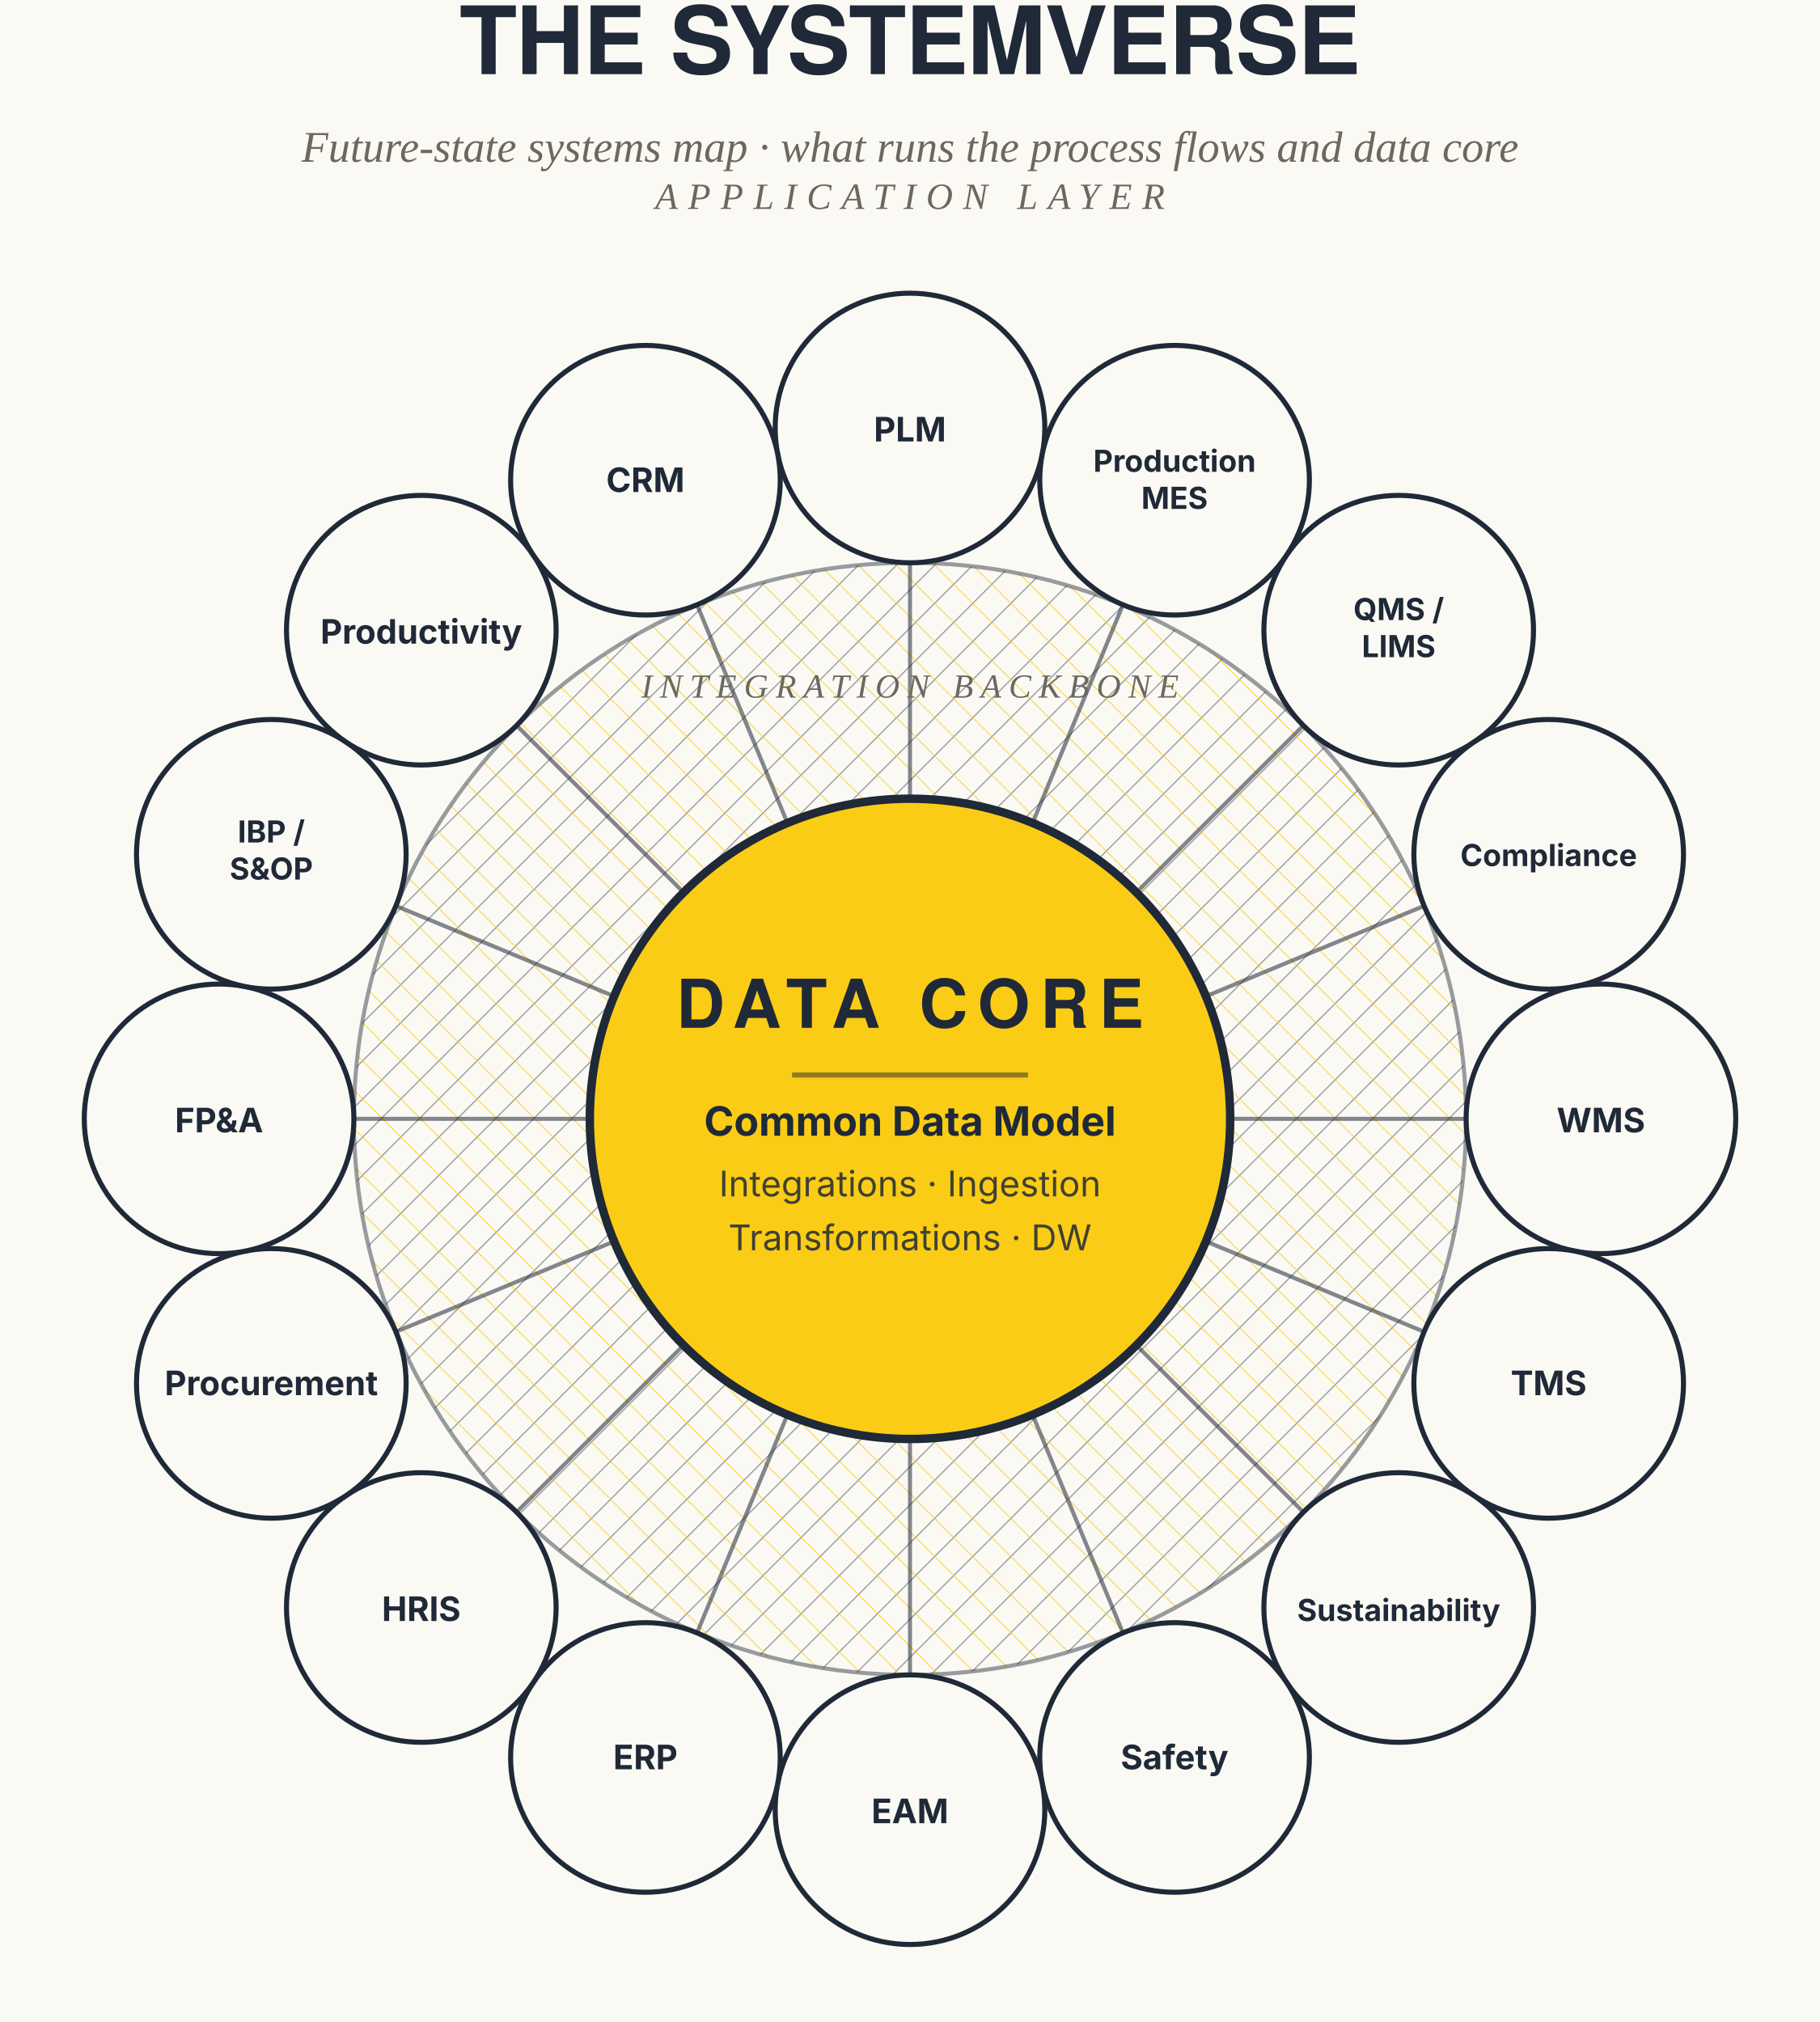
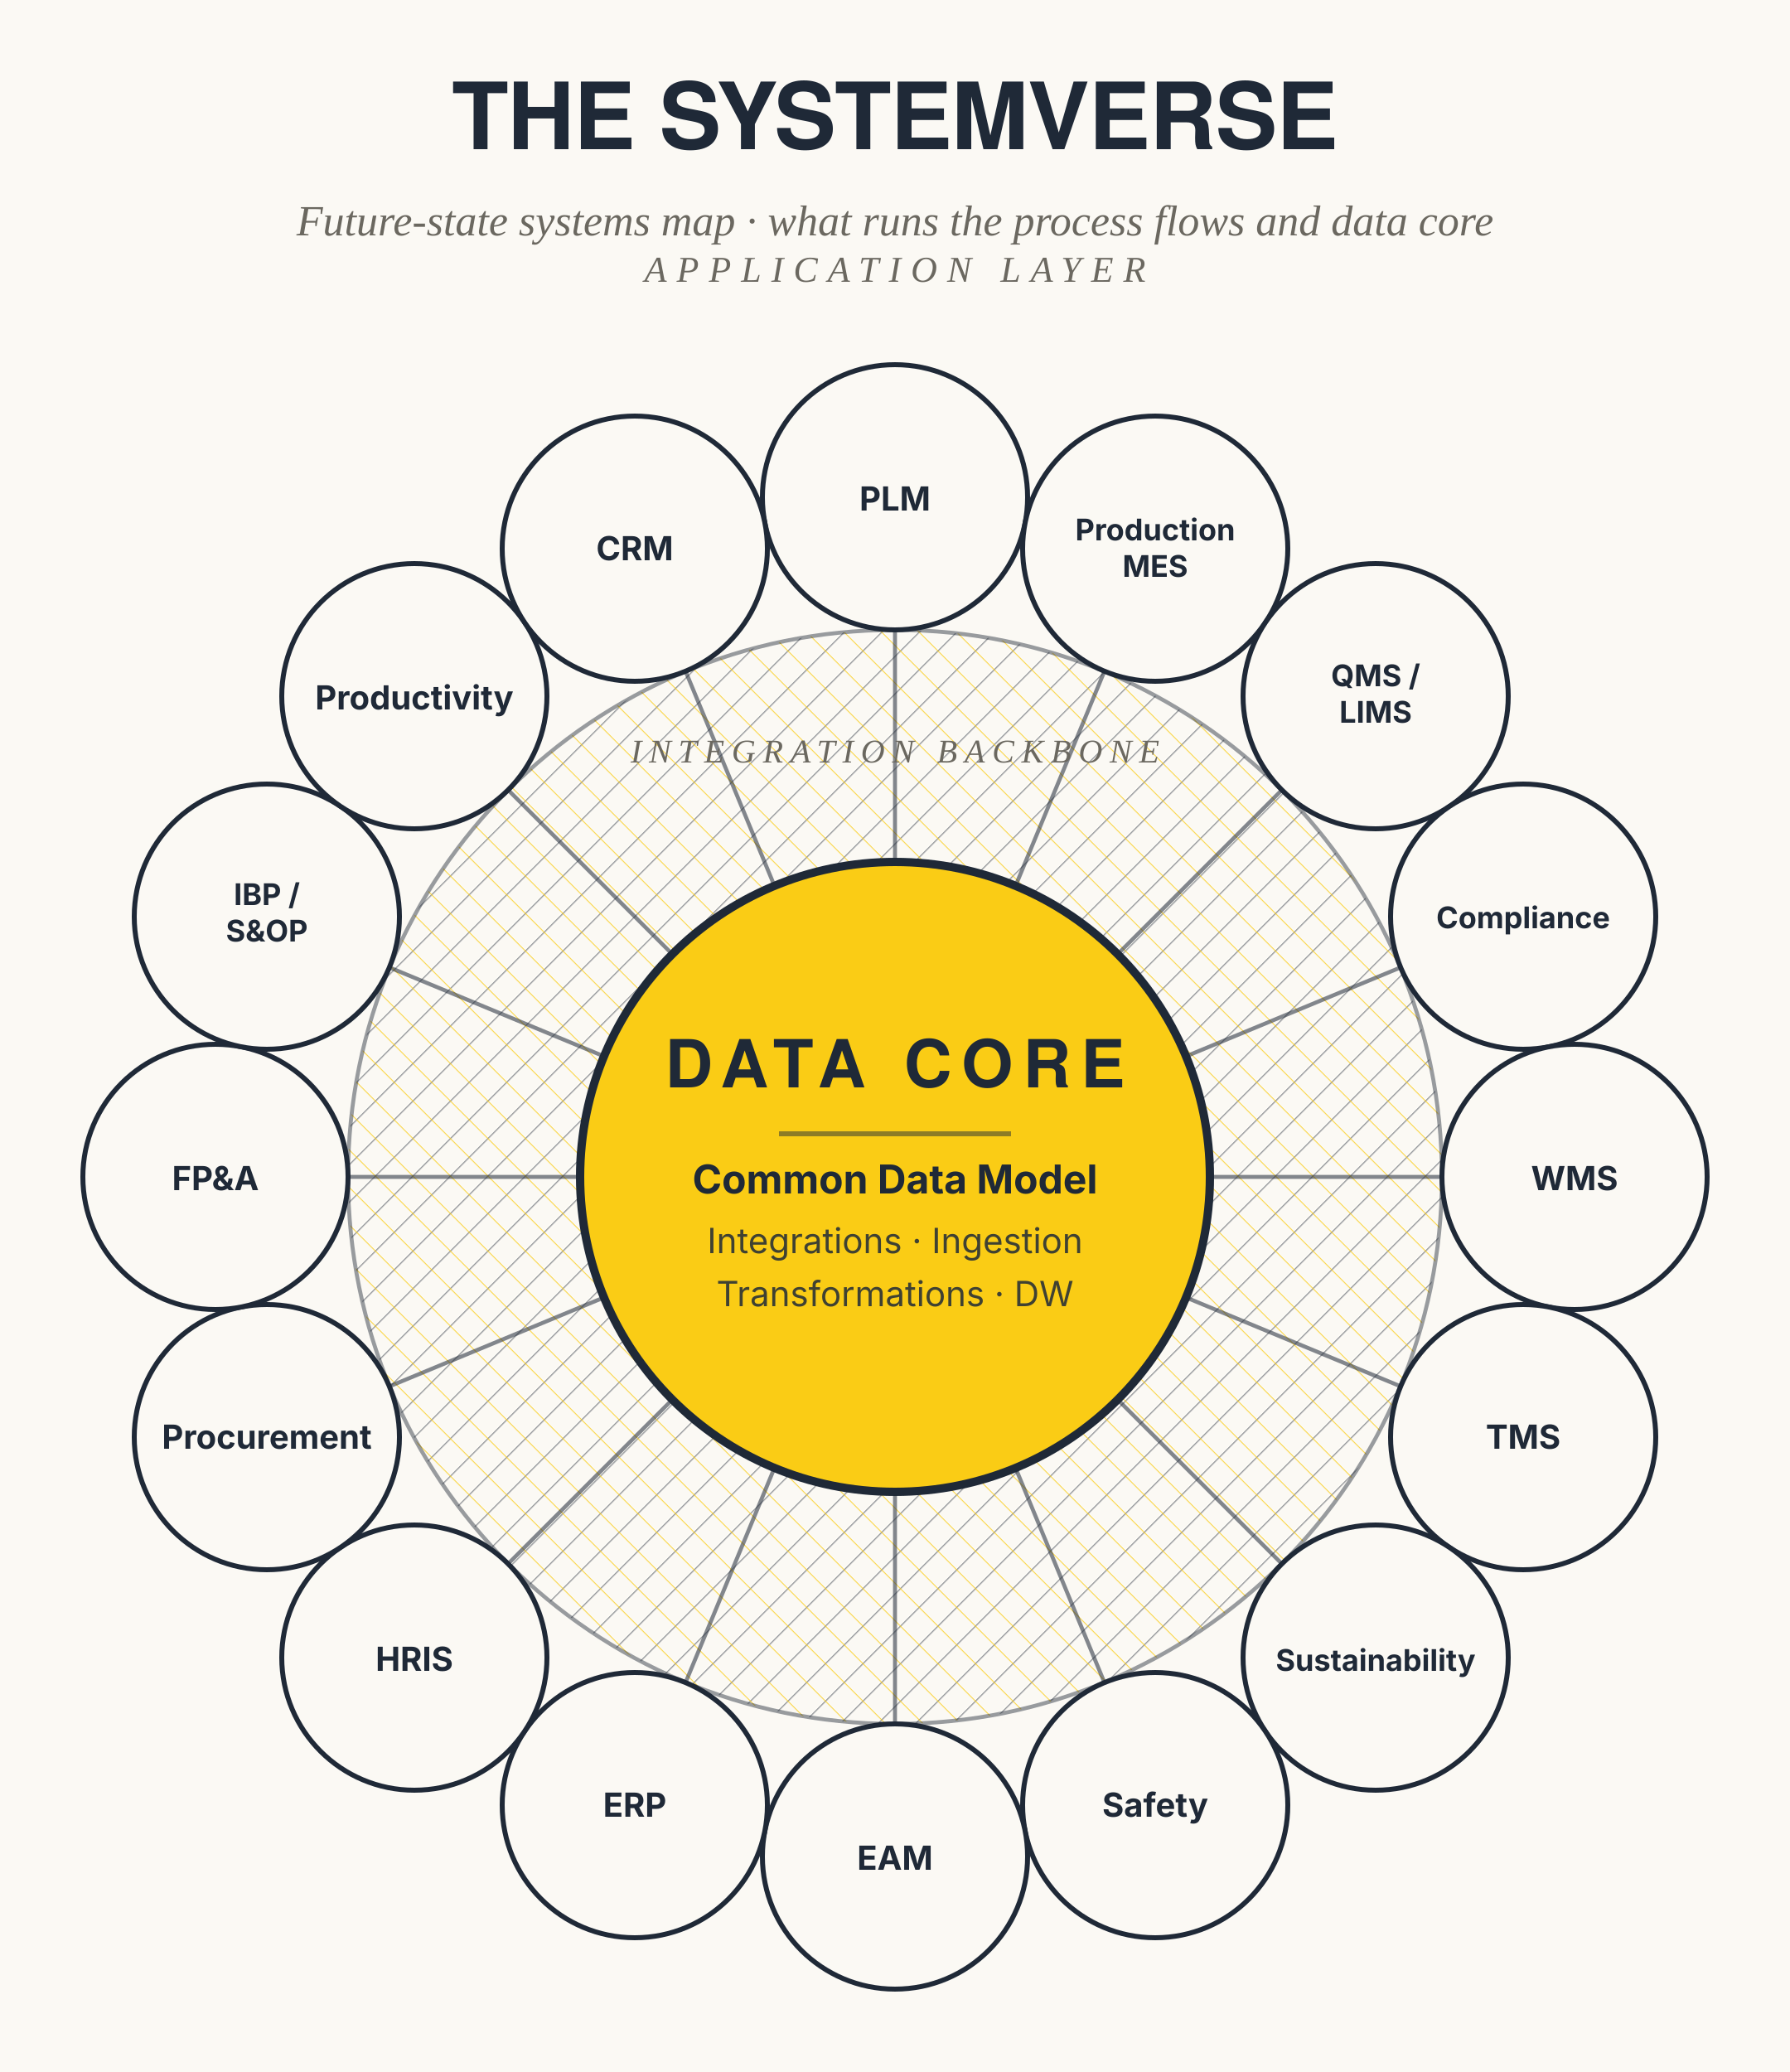
- <svg xmlns="http://www.w3.org/2000/svg" viewBox="130 28 540 600" role="img" aria-labelledby="sv-title sv-desc">
+ <svg xmlns="http://www.w3.org/2000/svg" viewBox="130 5 540 625" role="img" aria-labelledby="sv-title sv-desc">
  <defs>
    <pattern id="integration-fabric" patternUnits="userSpaceOnUse" width="8" height="8" patternTransform="rotate(45)">
      <rect width="8" height="8" fill="#FBF9F4" />
      <line x1="0" y1="0" x2="0" y2="8" stroke="#1F2937" stroke-width="0.7" stroke-opacity="0.45" />
      <line x1="0" y1="0" x2="8" y2="0" stroke="#FACC15" stroke-width="0.6" stroke-opacity="0.70" />
    </pattern>
  </defs>
  <rect width="800" height="900" fill="#FBF9F4" />
  <text x="400" y="50" text-anchor="middle" font-weight="900" font-size="28" fill="#1F2937" letter-spacing="-0.3" font-family="'Helvetica Neue', 'Arial Black', Impact, system-ui, sans-serif">THE SYSTEMVERSE</text>
  <text x="400" y="76" text-anchor="middle" font-style="italic" font-size="13" fill="#6B6860" font-family="Georgia, 'Times New Roman', serif">Future-state systems map · what runs the process flows and data core</text>
  <g transform="translate(0,-110)">
    <text x="400" y="200" text-anchor="middle" font-style="italic" font-size="11" fill="#6B6860" letter-spacing="3" font-family="Georgia, 'Times New Roman', serif">APPLICATION LAYER</text>
    <circle cx="400" cy="470" r="130" fill="none" stroke="url(#integration-fabric)" stroke-width="70" />
    <circle cx="400" cy="470" r="165" fill="none" stroke="#1F2937" stroke-width="1.2" stroke-opacity="0.45" />
    <circle cx="400" cy="470" r="95" fill="none" stroke="#1F2937" stroke-width="1.2" stroke-opacity="0.45" />
    <g stroke="#1F2937" stroke-width="1.2" stroke-opacity="0.55" fill="none">
      <line x1="400" y1="265" x2="400" y2="470" />
      <line x1="478.5" y1="280.5" x2="400" y2="470" />
      <line x1="545" y1="325" x2="400" y2="470" />
      <line x1="589.5" y1="391.5" x2="400" y2="470" />
      <line x1="605" y1="470" x2="400" y2="470" />
      <line x1="589.5" y1="548.5" x2="400" y2="470" />
      <line x1="545" y1="615" x2="400" y2="470" />
      <line x1="478.5" y1="659.5" x2="400" y2="470" />
      <line x1="400" y1="675" x2="400" y2="470" />
      <line x1="321.5" y1="659.5" x2="400" y2="470" />
      <line x1="255" y1="615" x2="400" y2="470" />
      <line x1="210.5" y1="548.5" x2="400" y2="470" />
      <line x1="195" y1="470" x2="400" y2="470" />
      <line x1="210.5" y1="391.5" x2="400" y2="470" />
      <line x1="255" y1="325" x2="400" y2="470" />
      <line x1="321.5" y1="280.5" x2="400" y2="470" />
    </g>
    <text x="400" y="345" text-anchor="middle" font-style="italic" font-size="10" fill="#6B6860" letter-spacing="2.2" font-family="Georgia, 'Times New Roman', serif">INTEGRATION BACKBONE</text>
    <circle cx="400" cy="470" r="95" fill="#FACC15" stroke="#1F2937" stroke-width="2.5" />
    <text x="400" y="443" text-anchor="middle" font-weight="900" font-size="20" fill="#1F2937" letter-spacing="3" font-family="'Helvetica Neue', 'Arial Black', Impact, system-ui, sans-serif">DATA CORE</text>
    <line x1="365" y1="457" x2="435" y2="457" stroke="#1F2937" stroke-width="1.5" opacity="0.5" />
    <text x="400" y="475" text-anchor="middle" font-size="12" font-weight="700" fill="#1F2937" font-family="system-ui, -apple-system, sans-serif">Common Data Model</text>
    <text x="400" y="493" text-anchor="middle" font-size="10.5" fill="#1F2937" opacity="0.85" font-family="system-ui, -apple-system, sans-serif">Integrations · Ingestion</text>
    <text x="400" y="509" text-anchor="middle" font-size="10.5" fill="#1F2937" opacity="0.85" font-family="system-ui, -apple-system, sans-serif">Transformations · DW</text>
    <g>
      <g>
        <circle cx="400" cy="265" r="40" fill="#FBF9F4" stroke="#1F2937" stroke-width="1.5" />
        <text x="400" y="269" text-anchor="middle" font-size="10" font-weight="bold" fill="#1F2937" font-family="system-ui, -apple-system, sans-serif">PLM</text>
      </g>
      <g>
        <circle cx="478.5" cy="280.5" r="40" fill="#FBF9F4" stroke="#1F2937" stroke-width="1.5" />
        <text x="478.5" y="278" text-anchor="middle" font-size="9" font-weight="bold" fill="#1F2937" font-family="system-ui, -apple-system, sans-serif">Production</text>
        <text x="478.5" y="289" text-anchor="middle" font-size="9" font-weight="bold" fill="#1F2937" font-family="system-ui, -apple-system, sans-serif">MES</text>
      </g>
      <g>
        <circle cx="545" cy="325" r="40" fill="#FBF9F4" stroke="#1F2937" stroke-width="1.5" />
        <text x="545" y="322" text-anchor="middle" font-size="9" font-weight="bold" fill="#1F2937" font-family="system-ui, -apple-system, sans-serif">QMS /</text>
        <text x="545" y="333" text-anchor="middle" font-size="9" font-weight="bold" fill="#1F2937" font-family="system-ui, -apple-system, sans-serif">LIMS</text>
      </g>
      <g>
        <circle cx="589.5" cy="391.5" r="40" fill="#FBF9F4" stroke="#1F2937" stroke-width="1.5" />
        <text x="589.5" y="395" text-anchor="middle" font-size="9" font-weight="bold" fill="#1F2937" font-family="system-ui, -apple-system, sans-serif">Compliance</text>
      </g>
      <g>
        <circle cx="605" cy="470" r="40" fill="#FBF9F4" stroke="#1F2937" stroke-width="1.5" />
        <text x="605" y="474" text-anchor="middle" font-size="10" font-weight="bold" fill="#1F2937" font-family="system-ui, -apple-system, sans-serif">WMS</text>
      </g>
      <g>
        <circle cx="589.5" cy="548.5" r="40" fill="#FBF9F4" stroke="#1F2937" stroke-width="1.5" />
        <text x="589.5" y="552" text-anchor="middle" font-size="10" font-weight="bold" fill="#1F2937" font-family="system-ui, -apple-system, sans-serif">TMS</text>
      </g>
      <g>
        <circle cx="545" cy="615" r="40" fill="#FBF9F4" stroke="#1F2937" stroke-width="1.5" />
        <text x="545" y="619" text-anchor="middle" font-size="9" font-weight="bold" fill="#1F2937" font-family="system-ui, -apple-system, sans-serif">Sustainability</text>
      </g>
      <g>
        <circle cx="478.5" cy="659.5" r="40" fill="#FBF9F4" stroke="#1F2937" stroke-width="1.5" />
        <text x="478.5" y="663" text-anchor="middle" font-size="10" font-weight="bold" fill="#1F2937" font-family="system-ui, -apple-system, sans-serif">Safety</text>
      </g>
      <g>
        <circle cx="400" cy="675" r="40" fill="#FBF9F4" stroke="#1F2937" stroke-width="1.5" />
        <text x="400" y="679" text-anchor="middle" font-size="10" font-weight="bold" fill="#1F2937" font-family="system-ui, -apple-system, sans-serif">EAM</text>
      </g>
      <g>
        <circle cx="321.5" cy="659.5" r="40" fill="#FBF9F4" stroke="#1F2937" stroke-width="1.5" />
        <text x="321.5" y="663" text-anchor="middle" font-size="10" font-weight="bold" fill="#1F2937" font-family="system-ui, -apple-system, sans-serif">ERP</text>
      </g>
      <g>
        <circle cx="255" cy="615" r="40" fill="#FBF9F4" stroke="#1F2937" stroke-width="1.5" />
        <text x="255" y="619" text-anchor="middle" font-size="10" font-weight="bold" fill="#1F2937" font-family="system-ui, -apple-system, sans-serif">HRIS</text>
      </g>
      <g>
        <circle cx="210.5" cy="548.5" r="40" fill="#FBF9F4" stroke="#1F2937" stroke-width="1.5" />
        <text x="210.5" y="552" text-anchor="middle" font-size="10" font-weight="bold" fill="#1F2937" font-family="system-ui, -apple-system, sans-serif">Procurement</text>
      </g>
      <g>
        <circle cx="195" cy="470" r="40" fill="#FBF9F4" stroke="#1F2937" stroke-width="1.5" />
        <text x="195" y="474" text-anchor="middle" font-size="10" font-weight="bold" fill="#1F2937" font-family="system-ui, -apple-system, sans-serif">FP&amp;A</text>
      </g>
      <g>
        <circle cx="210.5" cy="391.5" r="40" fill="#FBF9F4" stroke="#1F2937" stroke-width="1.5" />
        <text x="210.5" y="388" text-anchor="middle" font-size="9" font-weight="bold" fill="#1F2937" font-family="system-ui, -apple-system, sans-serif">IBP /</text>
        <text x="210.5" y="399" text-anchor="middle" font-size="9" font-weight="bold" fill="#1F2937" font-family="system-ui, -apple-system, sans-serif">S&amp;OP</text>
      </g>
      <g>
        <circle cx="255" cy="325" r="40" fill="#FBF9F4" stroke="#1F2937" stroke-width="1.5" />
        <text x="255" y="329" text-anchor="middle" font-size="10" font-weight="bold" fill="#1F2937" font-family="system-ui, -apple-system, sans-serif">Productivity</text>
      </g>
      <g>
        <circle cx="321.5" cy="280.5" r="40" fill="#FBF9F4" stroke="#1F2937" stroke-width="1.5" />
        <text x="321.5" y="284" text-anchor="middle" font-size="10" font-weight="bold" fill="#1F2937" font-family="system-ui, -apple-system, sans-serif">CRM</text>
      </g>
    </g>
  </g>
</svg>
